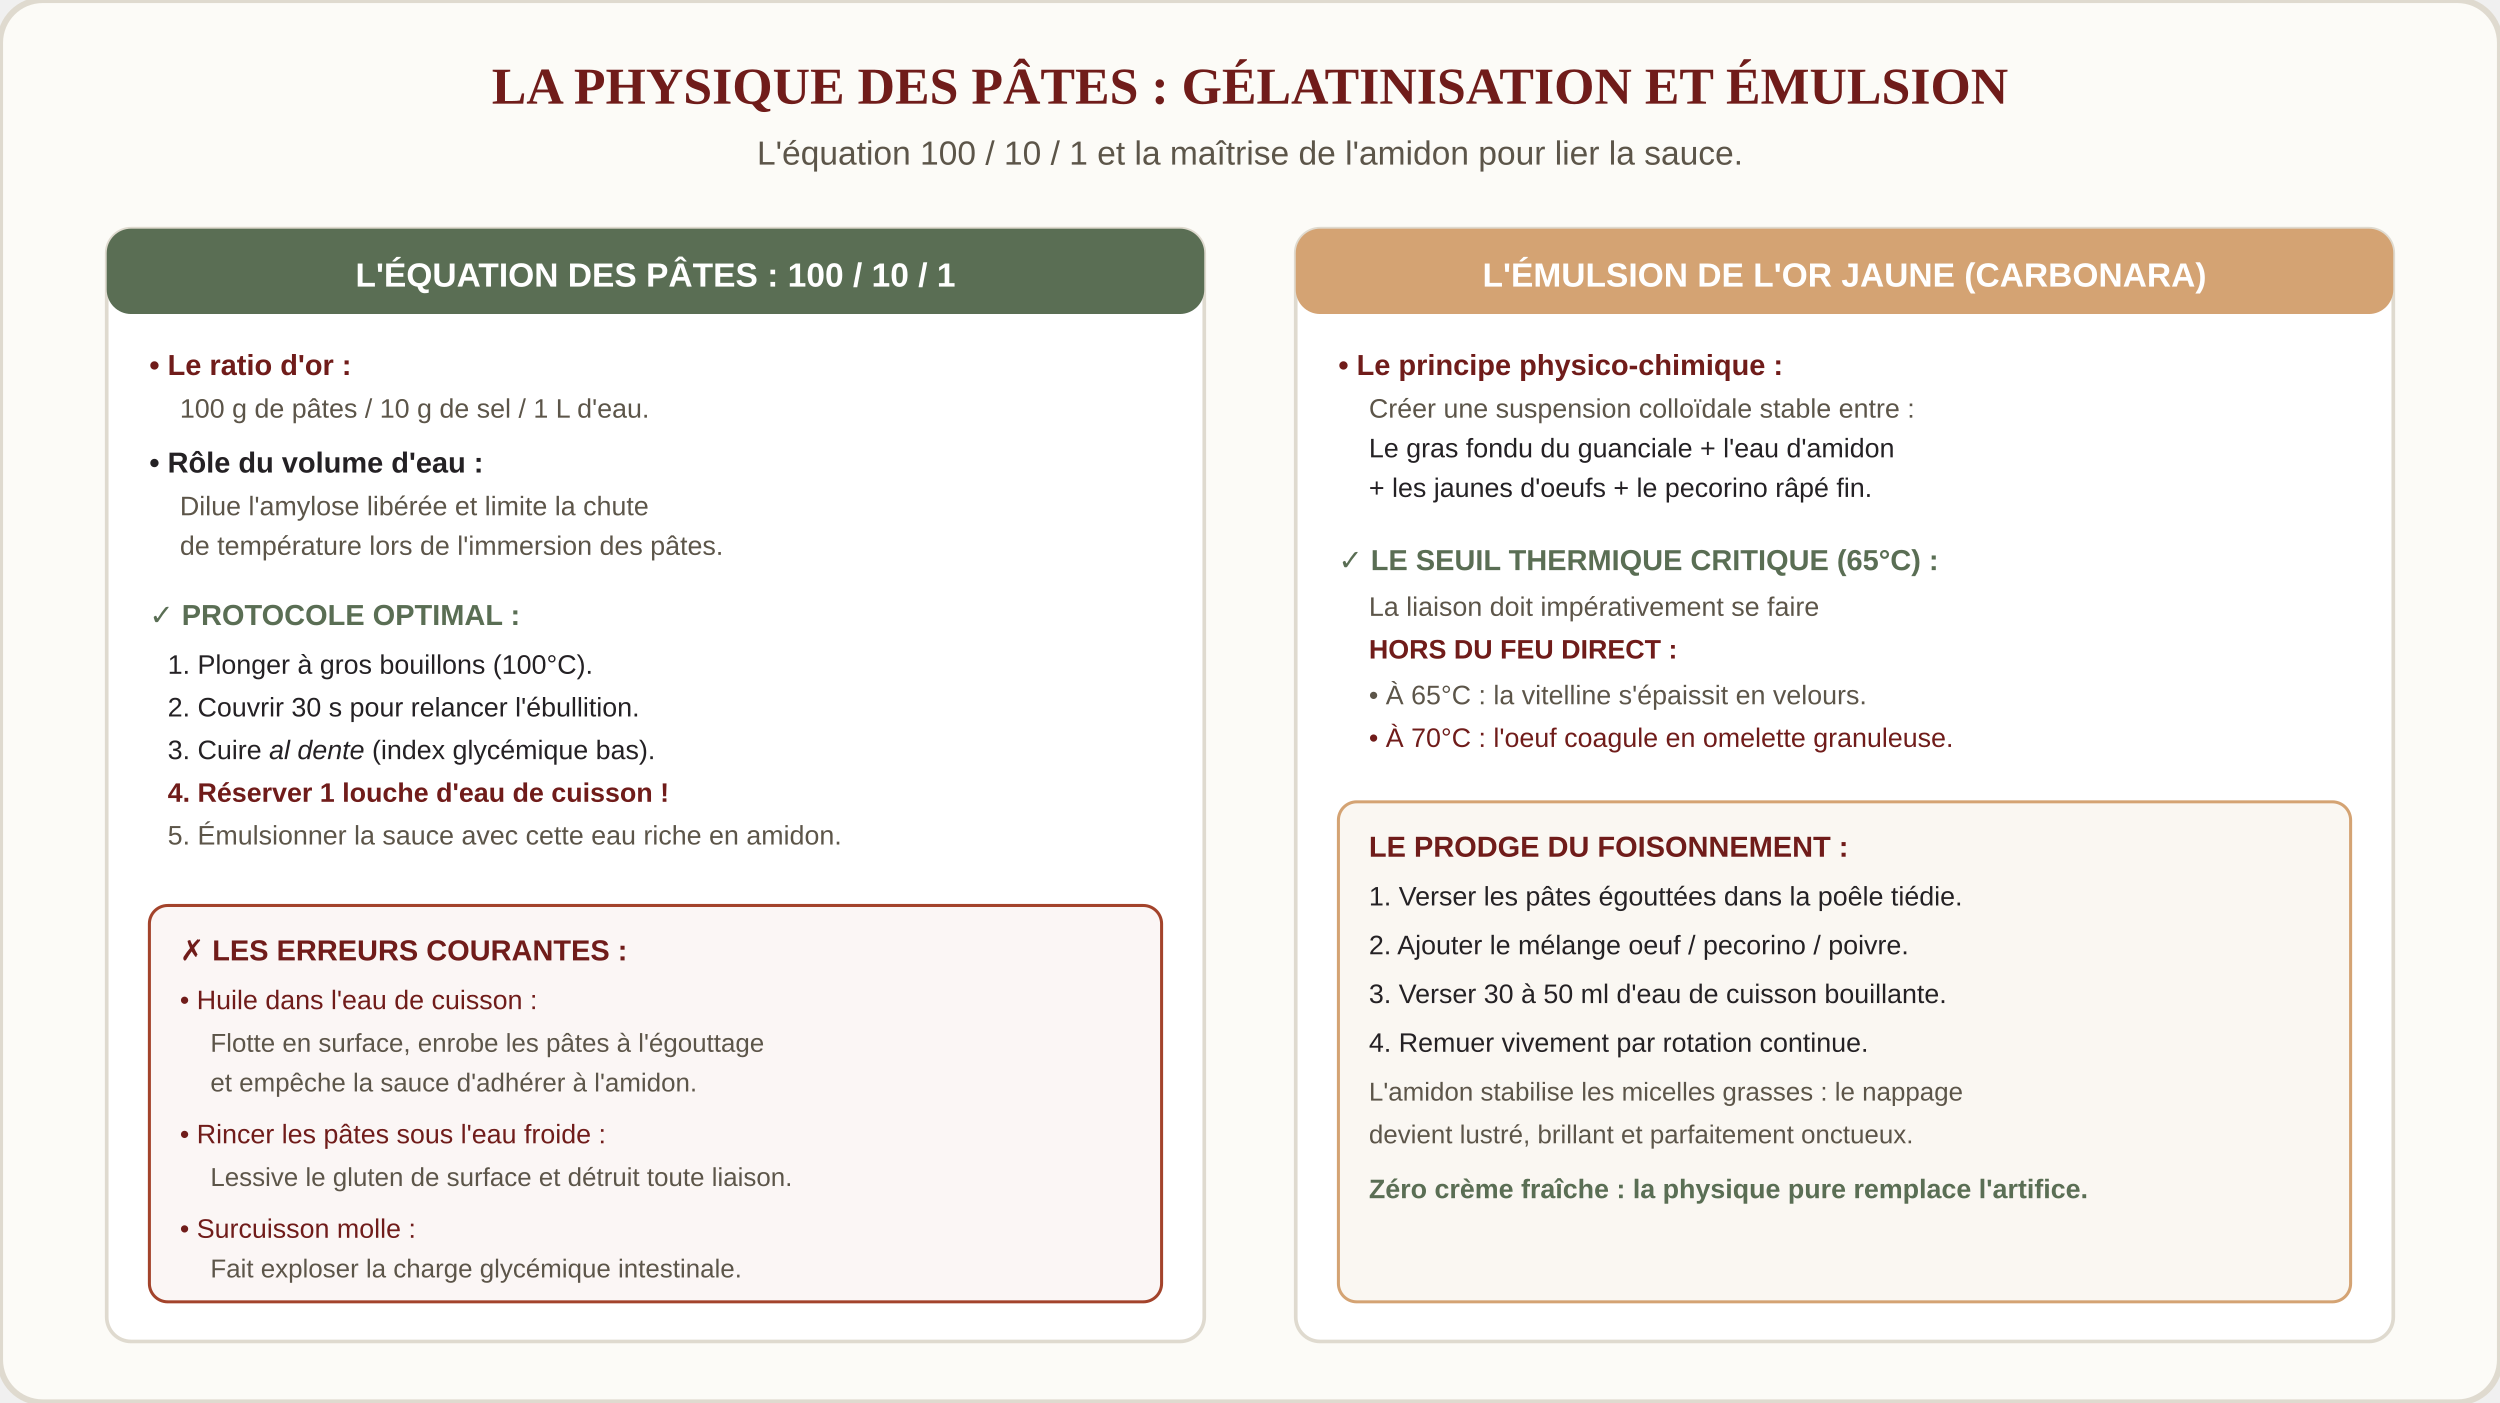
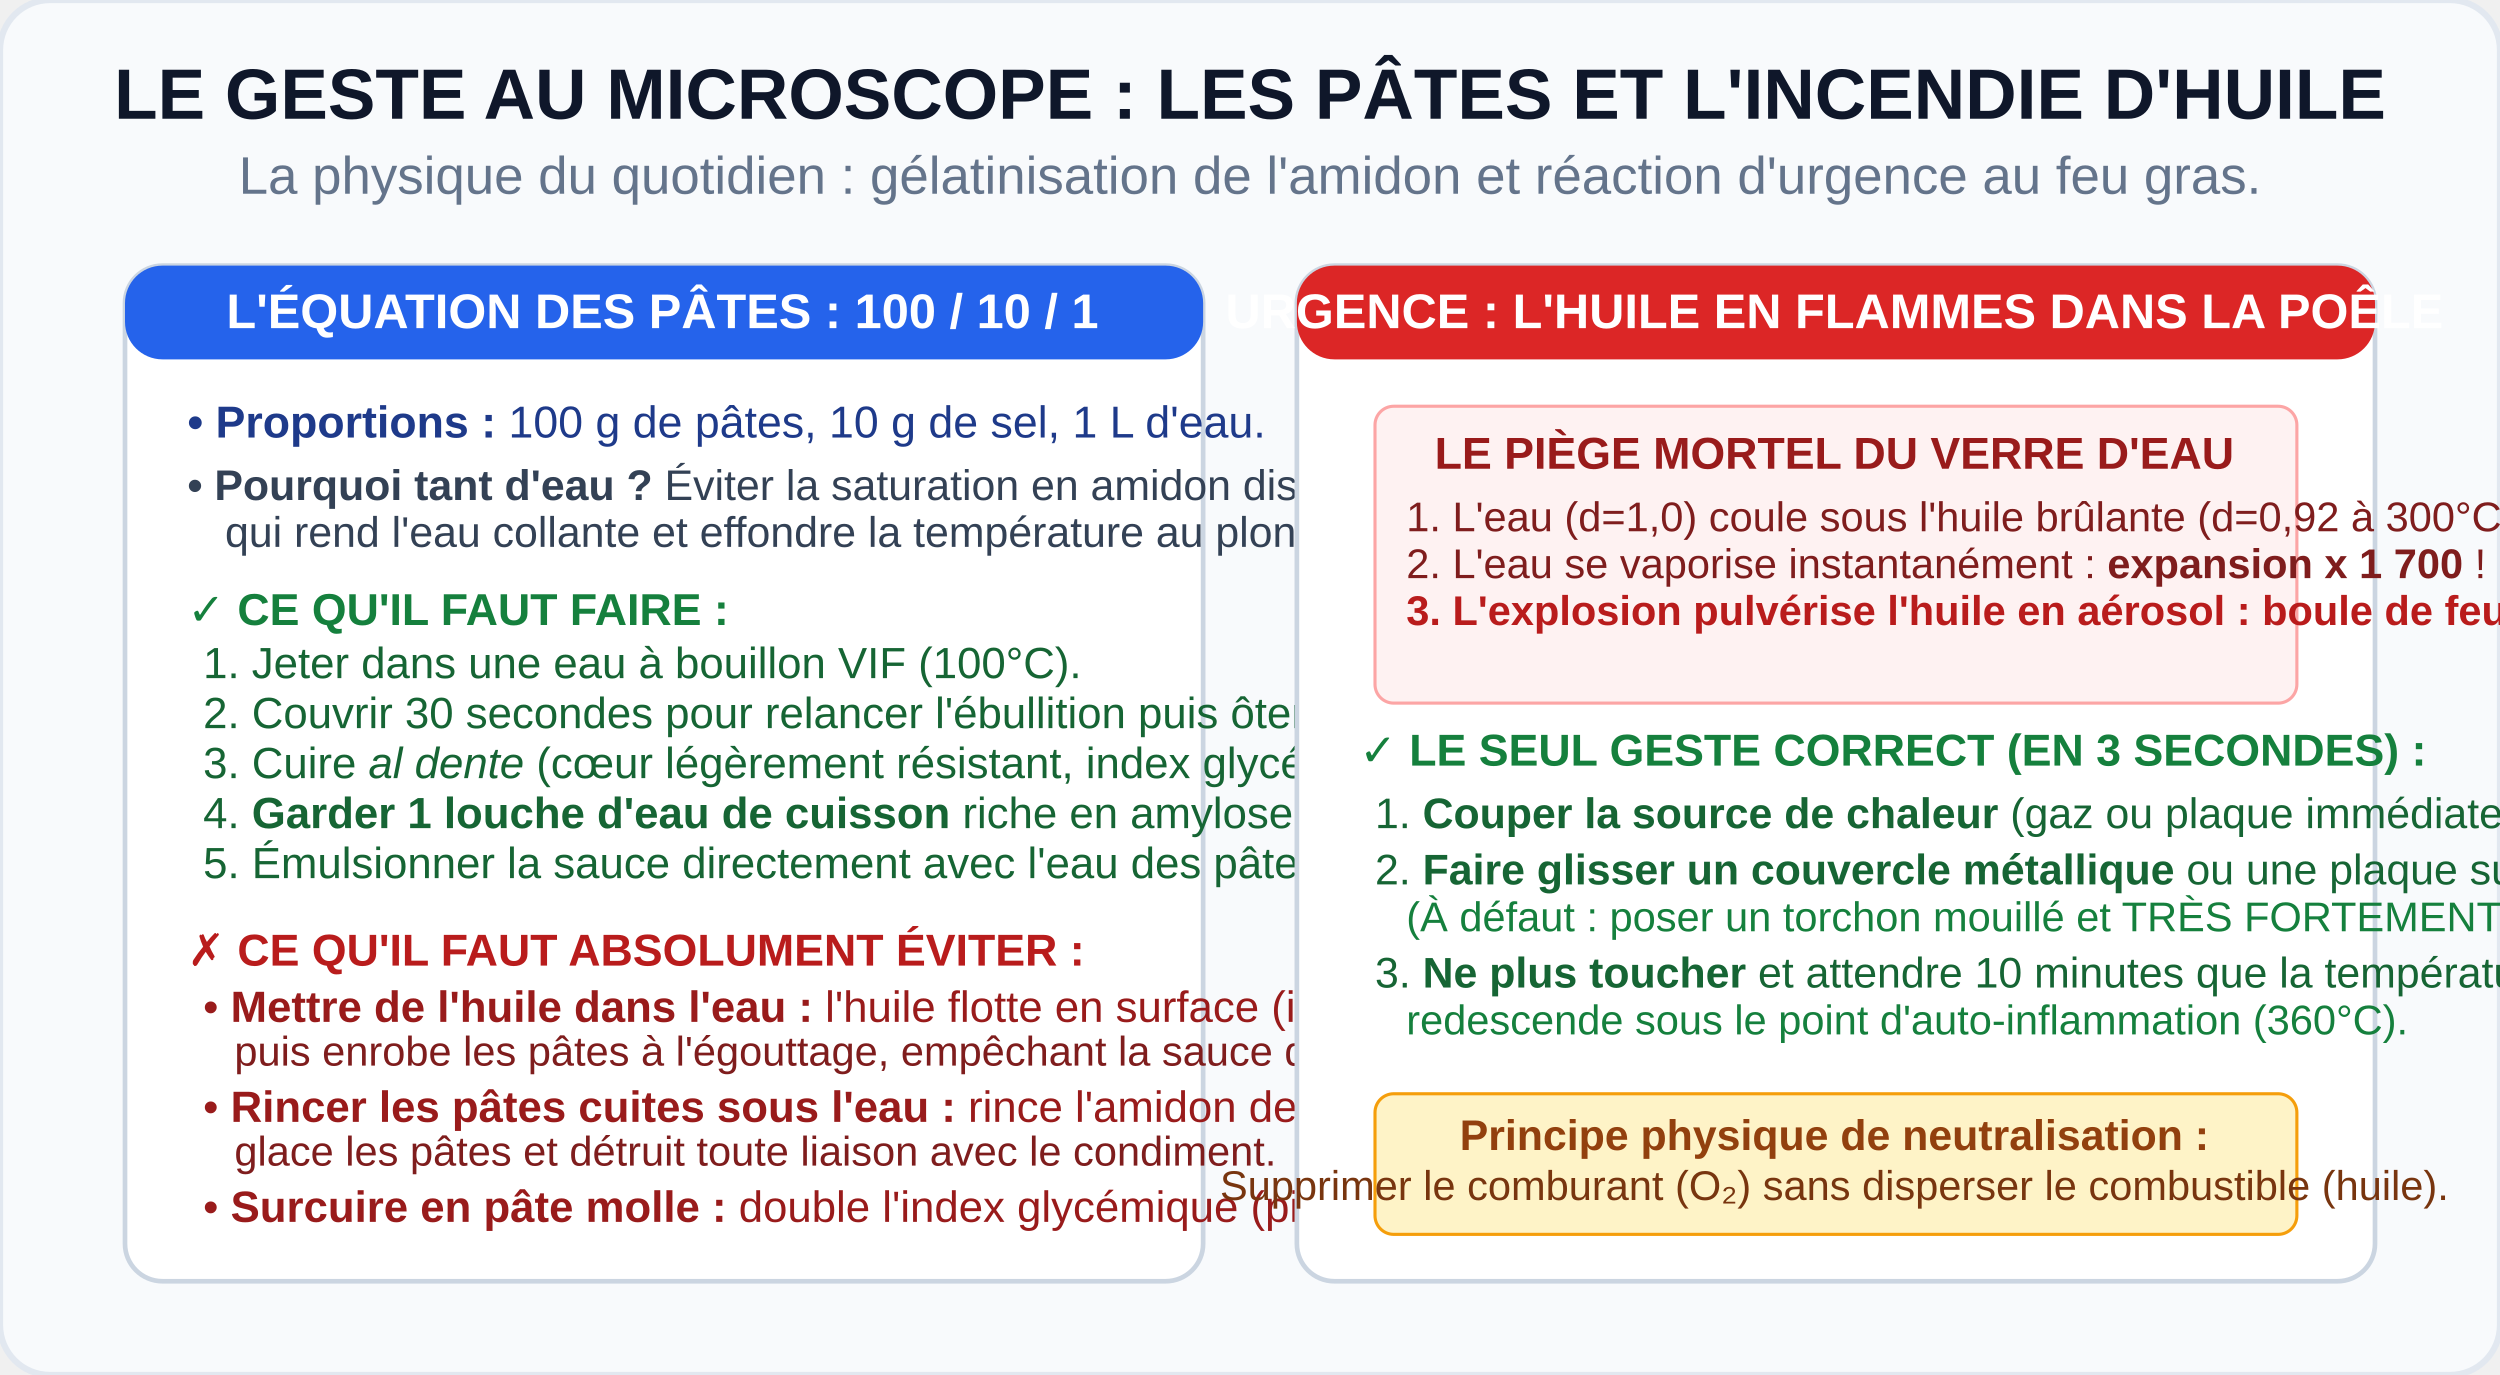
- <svg xmlns="http://www.w3.org/2000/svg" viewBox="0 0 820 460" width="100%" height="100%">
-   <rect width="820" height="460" rx="14" fill="#fcfbf7" stroke="#dfdacf" stroke-width="2" />
-   <text x="410" y="34" font-family="Liberation Serif, Georgia, serif" font-size="17" font-weight="bold" fill="#701c1a" text-anchor="middle">LA PHYSIQUE DES PÂTES : GÉLATINISATION ET ÉMULSION</text>
-   <text x="410" y="54" font-family="Liberation Sans, Arial, sans-serif" font-size="11" fill="#5c5549" text-anchor="middle">L'équation 100 / 10 / 1 et la maîtrise de l'amidon pour lier la sauce.</text>
-   <g transform="translate(35, 75)">
-     <rect width="360" height="365" rx="8" fill="#ffffff" stroke="#dfdacf" stroke-width="1.2" />
-     <rect x="0" y="0" width="360" height="28" rx="8" fill="#5a6e54" />
-     <text x="180" y="19" font-family="Liberation Sans, Arial, sans-serif" font-size="11" font-weight="bold" fill="#ffffff" text-anchor="middle">L'ÉQUATION DES PÂTES : 100 / 10 / 1</text>
-     <text x="14" y="48" font-family="Liberation Sans, Arial, sans-serif" font-size="9.5" font-weight="bold" fill="#701c1a">• Le ratio d'or :</text>
-     <text x="24" y="62" font-family="Liberation Sans, Arial, sans-serif" font-size="8.8" fill="#5c5549">100 g de pâtes / 10 g de sel / 1 L d'eau.</text>
-     <text x="14" y="80" font-family="Liberation Sans, Arial, sans-serif" font-size="9.5" font-weight="bold" fill="#242124">• Rôle du volume d'eau :</text>
-     <text x="24" y="94" font-family="Liberation Sans, Arial, sans-serif" font-size="8.8" fill="#5c5549">Dilue l'amylose libérée et limite la chute</text>
-     <text x="24" y="107" font-family="Liberation Sans, Arial, sans-serif" font-size="8.8" fill="#5c5549">de température lors de l'immersion des pâtes.</text>
-     <text x="14" y="130" font-family="Liberation Sans, Arial, sans-serif" font-size="9.5" font-weight="bold" fill="#5a6e54">✓ PROTOCOLE OPTIMAL :</text>
-     <text x="20" y="146" font-family="Liberation Sans, Arial, sans-serif" font-size="8.8" fill="#242124">1. Plonger à gros bouillons (100°C).</text>
-     <text x="20" y="160" font-family="Liberation Sans, Arial, sans-serif" font-size="8.8" fill="#242124">2. Couvrir 30 s pour relancer l'ébullition.</text>
-     <text x="20" y="174" font-family="Liberation Sans, Arial, sans-serif" font-size="8.8" fill="#242124">3. Cuire <tspan font-style="italic">al dente</tspan> (index glycémique bas).</text>
-     <text x="20" y="188" font-family="Liberation Sans, Arial, sans-serif" font-size="8.8" font-weight="bold" fill="#701c1a">4. Réserver 1 louche d'eau de cuisson !</text>
-     <text x="20" y="202" font-family="Liberation Sans, Arial, sans-serif" font-size="8.8" fill="#5c5549">5. Émulsionner la sauce avec cette eau riche en amidon.</text>
-     <rect x="14" y="222" width="332" height="130" rx="6" fill="#fbf6f5" stroke="#a3432b" stroke-width="1" />
-     <text x="24" y="240" font-family="Liberation Sans, Arial, sans-serif" font-size="9.5" font-weight="bold" fill="#701c1a">✗ LES ERREURS COURANTES :</text>
-     <text x="24" y="256" font-family="Liberation Sans, Arial, sans-serif" font-size="8.8" fill="#701c1a">• Huile dans l'eau de cuisson :</text>
-     <text x="34" y="270" font-family="Liberation Sans, Arial, sans-serif" font-size="8.5" fill="#5c5549">Flotte en surface, enrobe les pâtes à l'égouttage</text>
-     <text x="34" y="283" font-family="Liberation Sans, Arial, sans-serif" font-size="8.5" fill="#5c5549">et empêche la sauce d'adhérer à l'amidon.</text>
-     <text x="24" y="300" font-family="Liberation Sans, Arial, sans-serif" font-size="8.8" fill="#701c1a">• Rincer les pâtes sous l'eau froide :</text>
-     <text x="34" y="314" font-family="Liberation Sans, Arial, sans-serif" font-size="8.5" fill="#5c5549">Lessive le gluten de surface et détruit toute liaison.</text>
-     <text x="24" y="331" font-family="Liberation Sans, Arial, sans-serif" font-size="8.8" fill="#701c1a">• Surcuisson molle :</text>
-     <text x="34" y="344" font-family="Liberation Sans, Arial, sans-serif" font-size="8.5" fill="#5c5549">Fait exploser la charge glycémique intestinale.</text>
+ <svg xmlns="http://www.w3.org/2000/svg" viewBox="0 0 800 440" width="100%" height="100%">
+   <rect width="800" height="440" rx="16" fill="#f8fafc" stroke="#e2e8f0" stroke-width="2" />
+   <text x="400" y="38" font-family="Liberation Sans, Arial, sans-serif" font-size="22.8" font-weight="bold" fill="#0f172a" text-anchor="middle">LE GESTE AU MICROSCOPE : LES PÂTES ET L'INCENDIE D'HUILE</text>
+   <text x="400" y="62" font-family="Liberation Sans, Arial, sans-serif" font-size="16.9" fill="#64748b" text-anchor="middle">La physique du quotidien : gélatinisation de l'amidon et réaction d'urgence au feu gras.</text>
+   <g transform="translate(40, 85)">
+     <rect width="345" height="325" rx="12" fill="#ffffff" stroke="#cbd5e1" stroke-width="1.5" />
+     <rect x="0" y="0" width="345" height="30" rx="12" fill="#2563eb" />
+     <text x="172" y="20" font-family="Liberation Sans, Arial, sans-serif" font-size="15.6" font-weight="bold" fill="#ffffff" text-anchor="middle">L'ÉQUATION DES PÂTES : 100 / 10 / 1</text>
+     <text x="20" y="55" font-family="Liberation Sans, Arial, sans-serif" font-size="14.3" fill="#1e3a8a">
+       <tspan font-weight="bold">• Proportions :</tspan> 100 g de pâtes, 10 g de sel, 1 L d'eau.</text>
+     <text x="20" y="75" font-family="Liberation Sans, Arial, sans-serif" font-size="13.7" fill="#334155">
+       <tspan font-weight="bold">• Pourquoi tant d'eau ?</tspan> Éviter la saturation en amidon dissous</text>
+     <text x="32" y="90" font-family="Liberation Sans, Arial, sans-serif" font-size="13.7" fill="#334155">qui rend l'eau collante et effondre la température au plongeon.</text>
+     <text x="20" y="115" font-family="Liberation Sans, Arial, sans-serif" font-size="14.3" fill="#15803d">
+       <tspan font-weight="bold">✓ CE QU'IL FAUT FAIRE :</tspan>
+     </text>
+     <text x="25" y="132" font-family="Liberation Sans, Arial, sans-serif" font-size="14.0" fill="#166534">1. Jeter dans une eau à bouillon VIF (100°C).</text>
+     <text x="25" y="148" font-family="Liberation Sans, Arial, sans-serif" font-size="14.0" fill="#166534">2. Couvrir 30 secondes pour relancer l'ébullition puis ôter.</text>
+     <text x="25" y="164" font-family="Liberation Sans, Arial, sans-serif" font-size="14.0" fill="#166534">3. Cuire <tspan font-style="italic">al dente</tspan> (cœur légèrement résistant, index glycémique bas).</text>
+     <text x="25" y="180" font-family="Liberation Sans, Arial, sans-serif" font-size="14.0" fill="#166534">4. <tspan font-weight="bold">Garder 1 louche d'eau de cuisson</tspan> riche en amylose dissous !</text>
+     <text x="25" y="196" font-family="Liberation Sans, Arial, sans-serif" font-size="14.0" fill="#166534">5. Émulsionner la sauce directement avec l'eau des pâtes.</text>
+     <text x="20" y="224" font-family="Liberation Sans, Arial, sans-serif" font-size="14.3" fill="#b91c1c">
+       <tspan font-weight="bold">✗ CE QU'IL FAUT ABSOLUMENT ÉVITER :</tspan>
+     </text>
+     <text x="25" y="242" font-family="Liberation Sans, Arial, sans-serif" font-size="14.0" fill="#991b1b">• <tspan font-weight="bold">Mettre de l'huile dans l'eau :</tspan> l'huile flotte en surface (inutile),</text>
+     <text x="35" y="256" font-family="Liberation Sans, Arial, sans-serif" font-size="13.3" fill="#7f1d1d">puis enrobe les pâtes à l'égouttage, empêchant la sauce d'adhérer !</text>
+     <text x="25" y="274" font-family="Liberation Sans, Arial, sans-serif" font-size="14.0" fill="#991b1b">• <tspan font-weight="bold">Rincer les pâtes cuites sous l'eau :</tspan> rince l'amidon de surface,</text>
+     <text x="35" y="288" font-family="Liberation Sans, Arial, sans-serif" font-size="13.3" fill="#7f1d1d">glace les pâtes et détruit toute liaison avec le condiment.</text>
+     <text x="25" y="306" font-family="Liberation Sans, Arial, sans-serif" font-size="14.0" fill="#991b1b">• <tspan font-weight="bold">Surcuire en pâte molle :</tspan> double l'index glycémique (pic d'insuline).</text>
  </g>
-   <g transform="translate(425, 75)">
-     <rect width="360" height="365" rx="8" fill="#ffffff" stroke="#dfdacf" stroke-width="1.2" />
-     <rect x="0" y="0" width="360" height="28" rx="8" fill="#d4a373" />
-     <text x="180" y="19" font-family="Liberation Sans, Arial, sans-serif" font-size="11" font-weight="bold" fill="#ffffff" text-anchor="middle">L'ÉMULSION DE L'OR JAUNE (CARBONARA)</text>
-     <text x="14" y="48" font-family="Liberation Sans, Arial, sans-serif" font-size="9.5" font-weight="bold" fill="#701c1a">• Le principe physico-chimique :</text>
-     <text x="24" y="62" font-family="Liberation Sans, Arial, sans-serif" font-size="8.8" fill="#5c5549">Créer une suspension colloïdale stable entre :</text>
-     <text x="24" y="75" font-family="Liberation Sans, Arial, sans-serif" font-size="8.8" fill="#242124">Le gras fondu du guanciale + l'eau d'amidon</text>
-     <text x="24" y="88" font-family="Liberation Sans, Arial, sans-serif" font-size="8.8" fill="#242124">+ les jaunes d'oeufs + le pecorino râpé fin.</text>
-     <text x="14" y="112" font-family="Liberation Sans, Arial, sans-serif" font-size="9.5" font-weight="bold" fill="#5a6e54">✓ LE SEUIL THERMIQUE CRITIQUE (65°C) :</text>
-     <text x="24" y="127" font-family="Liberation Sans, Arial, sans-serif" font-size="8.8" fill="#5c5549">La liaison doit impérativement se faire</text>
-     <text x="24" y="141" font-family="Liberation Sans, Arial, sans-serif" font-size="8.8" font-weight="bold" fill="#701c1a">HORS DU FEU DIRECT :</text>
-     <text x="24" y="156" font-family="Liberation Sans, Arial, sans-serif" font-size="8.8" fill="#5c5549">• À 65°C : la vitelline s'épaissit en velours.</text>
-     <text x="24" y="170" font-family="Liberation Sans, Arial, sans-serif" font-size="8.8" fill="#701c1a">• À 70°C : l'oeuf coagule en omelette granuleuse.</text>
-     <rect x="14" y="188" width="332" height="164" rx="6" fill="#faf7f2" stroke="#d4a373" stroke-width="1" />
-     <text x="24" y="206" font-family="Liberation Sans, Arial, sans-serif" font-size="9.5" font-weight="bold" fill="#701c1a">LE PRODGE DU FOISONNEMENT :</text>
-     <text x="24" y="222" font-family="Liberation Sans, Arial, sans-serif" font-size="8.8" fill="#242124">1. Verser les pâtes égouttées dans la poêle tiédie.</text>
-     <text x="24" y="238" font-family="Liberation Sans, Arial, sans-serif" font-size="8.8" fill="#242124">2. Ajouter le mélange oeuf / pecorino / poivre.</text>
-     <text x="24" y="254" font-family="Liberation Sans, Arial, sans-serif" font-size="8.8" fill="#242124">3. Verser 30 à 50 ml d'eau de cuisson bouillante.</text>
-     <text x="24" y="270" font-family="Liberation Sans, Arial, sans-serif" font-size="8.8" fill="#242124">4. Remuer vivement par rotation continue.</text>
-     <text x="24" y="286" font-family="Liberation Sans, Arial, sans-serif" font-size="8.5" fill="#5c5549">L'amidon stabilise les micelles grasses : le nappage</text>
-     <text x="24" y="300" font-family="Liberation Sans, Arial, sans-serif" font-size="8.5" fill="#5c5549">devient lustré, brillant et parfaitement onctueux.</text>
-     <text x="24" y="318" font-family="Liberation Sans, Arial, sans-serif" font-size="8.8" font-weight="bold" fill="#5a6e54">Zéro crème fraîche : la physique pure remplace l'artifice.</text>
+   <g transform="translate(415, 85)">
+     <rect width="345" height="325" rx="12" fill="#ffffff" stroke="#cbd5e1" stroke-width="1.5" />
+     <rect x="0" y="0" width="345" height="30" rx="12" fill="#dc2626" />
+     <text x="172" y="20" font-family="Liberation Sans, Arial, sans-serif" font-size="15.6" font-weight="bold" fill="#ffffff" text-anchor="middle">URGENCE : L'HUILE EN FLAMMES DANS LA POÊLE</text>
+     <rect x="25" y="45" width="295" height="95" rx="6" fill="#fef2f2" stroke="#fca5a5" stroke-width="1" />
+     <text x="172" y="65" font-family="Liberation Sans, Arial, sans-serif" font-size="14.3" font-weight="bold" fill="#991b1b" text-anchor="middle">LE PIÈGE MORTEL DU VERRE D'EAU</text>
+     <text x="35" y="85" font-family="Liberation Sans, Arial, sans-serif" font-size="13.3" fill="#7f1d1d">1. L'eau (d=1,0) coule sous l'huile brûlante (d=0,92 à 300°C).</text>
+     <text x="35" y="100" font-family="Liberation Sans, Arial, sans-serif" font-size="13.3" fill="#7f1d1d">2. L'eau se vaporise instantanément : <tspan font-weight="bold">expansion x 1 700</tspan> !</text>
+     <text x="35" y="115" font-family="Liberation Sans, Arial, sans-serif" font-size="13.3" fill="#b91c1c" font-weight="bold">3. L'explosion pulvérise l'huile en aérosol : boule de feu de 2 mètres.</text>
+     <text x="20" y="160" font-family="Liberation Sans, Arial, sans-serif" font-size="14.3" fill="#15803d">
+       <tspan font-weight="bold">✓ LE SEUL GESTE CORRECT (EN 3 SECONDES) :</tspan>
+     </text>
+     <text x="25" y="180" font-family="Liberation Sans, Arial, sans-serif" font-size="13.7" fill="#166534">1. <tspan font-weight="bold">Couper la source de chaleur</tspan> (gaz ou plaque immédiatement).</text>
+     <text x="25" y="198" font-family="Liberation Sans, Arial, sans-serif" font-size="13.7" fill="#166534">2. <tspan font-weight="bold">Faire glisser un couvercle métallique</tspan> ou une plaque sur la poêle.</text>
+     <text x="35" y="213" font-family="Liberation Sans, Arial, sans-serif" font-size="13.3" fill="#15803d">(À défaut : poser un torchon mouillé et TRÈS FORTEMENT essoré).</text>
+     <text x="25" y="231" font-family="Liberation Sans, Arial, sans-serif" font-size="13.7" fill="#166534">3. <tspan font-weight="bold">Ne plus toucher</tspan> et attendre 10 minutes que la température</text>
+     <text x="35" y="246" font-family="Liberation Sans, Arial, sans-serif" font-size="13.3" fill="#15803d">redescende sous le point d'auto-inflammation (360°C).</text>
+     <rect x="25" y="265" width="295" height="45" rx="6" fill="#fef3c7" stroke="#f59e0b" stroke-width="1" />
+     <text x="172" y="283" font-family="Liberation Sans, Arial, sans-serif" font-size="13.7" font-weight="bold" fill="#92400e" text-anchor="middle">Principe physique de neutralisation :</text>
+     <text x="172" y="299" font-family="Liberation Sans, Arial, sans-serif" font-size="13.3" fill="#78350f" text-anchor="middle">Supprimer le comburant (O₂) sans disperser le combustible (huile).</text>
  </g>
</svg>
